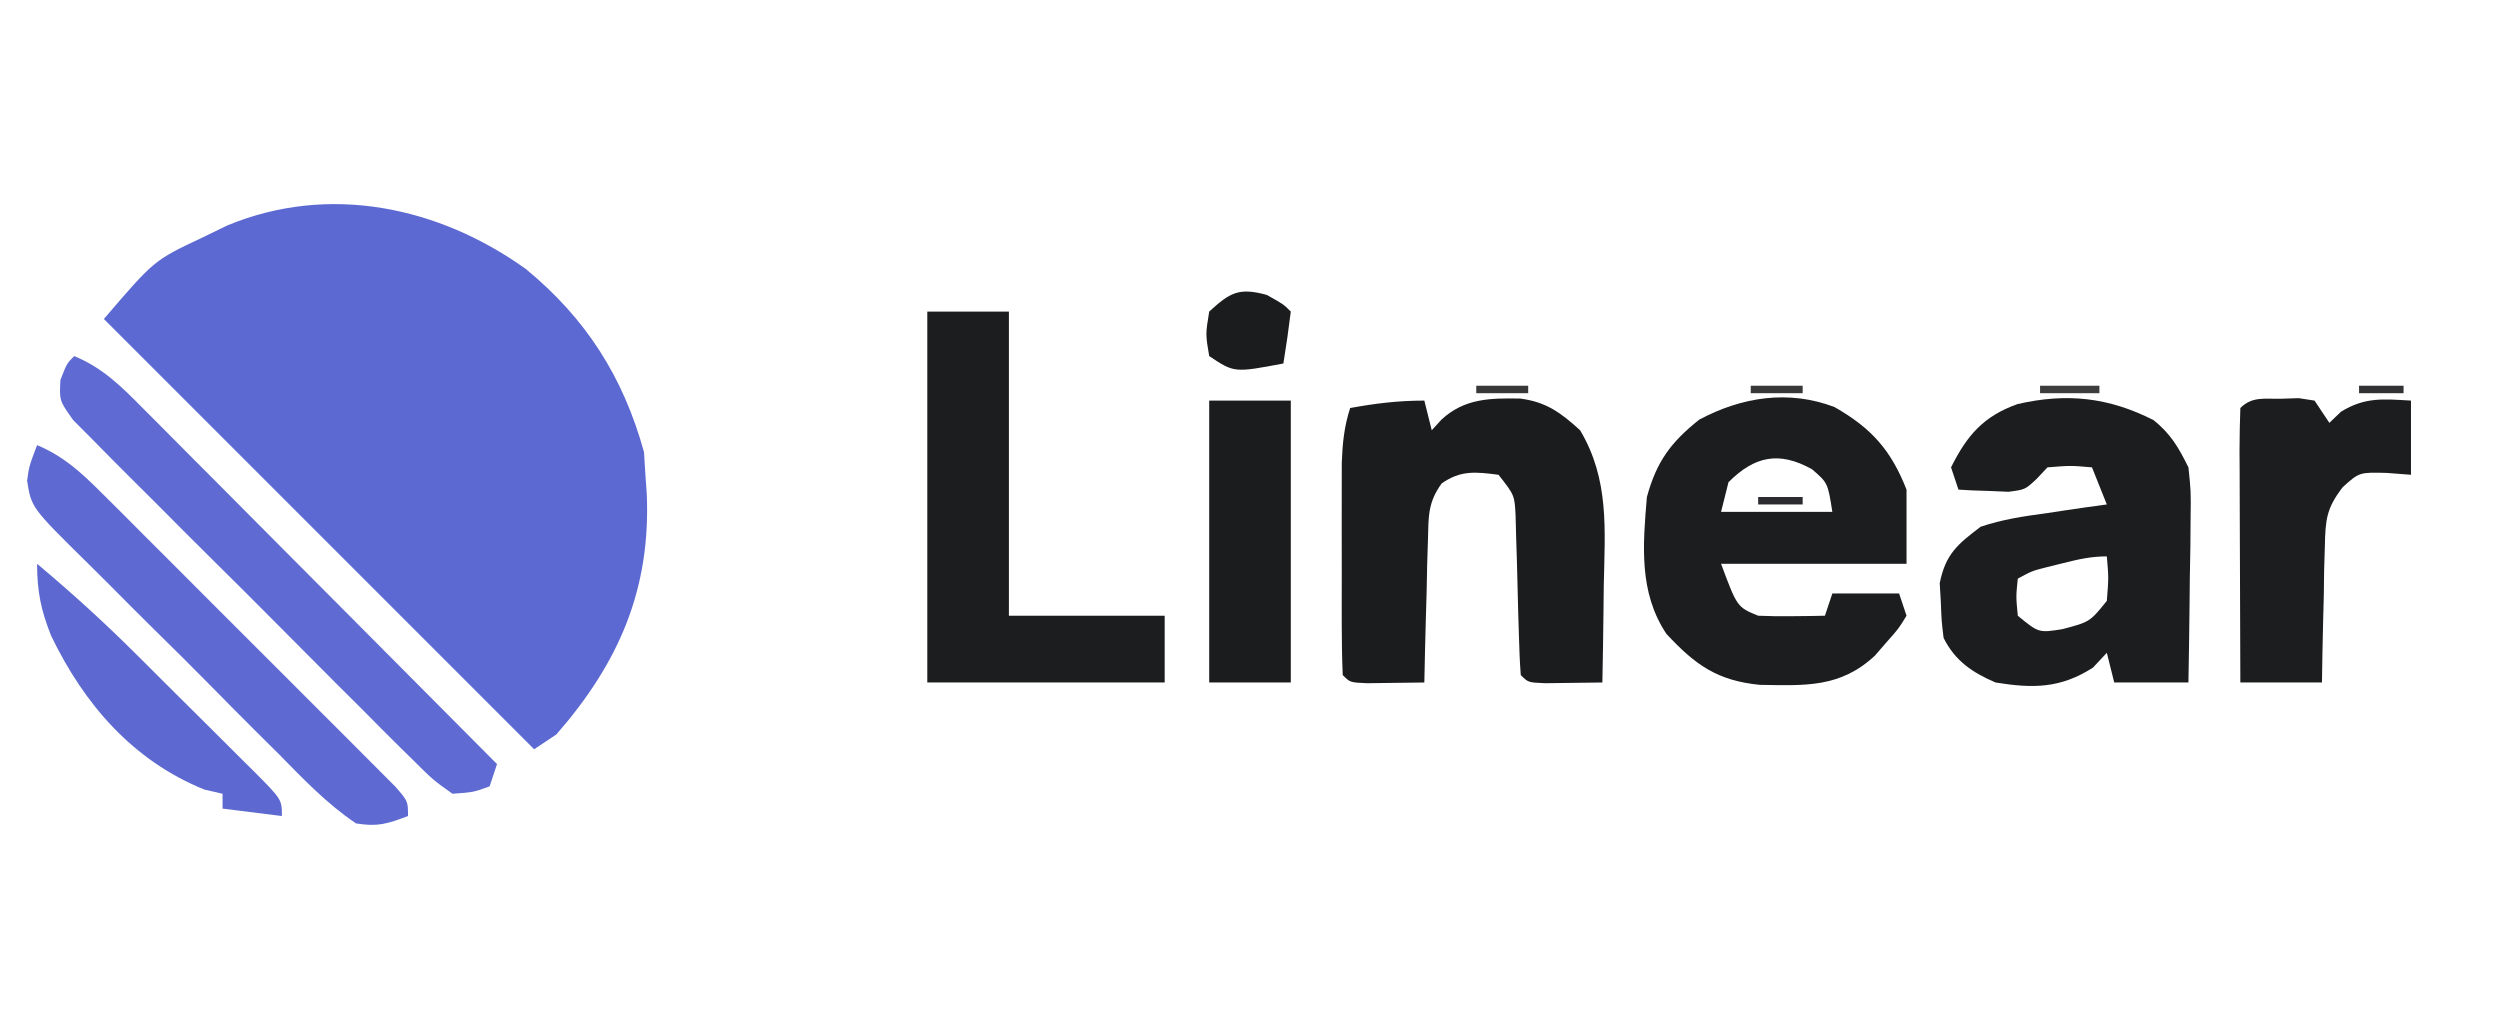
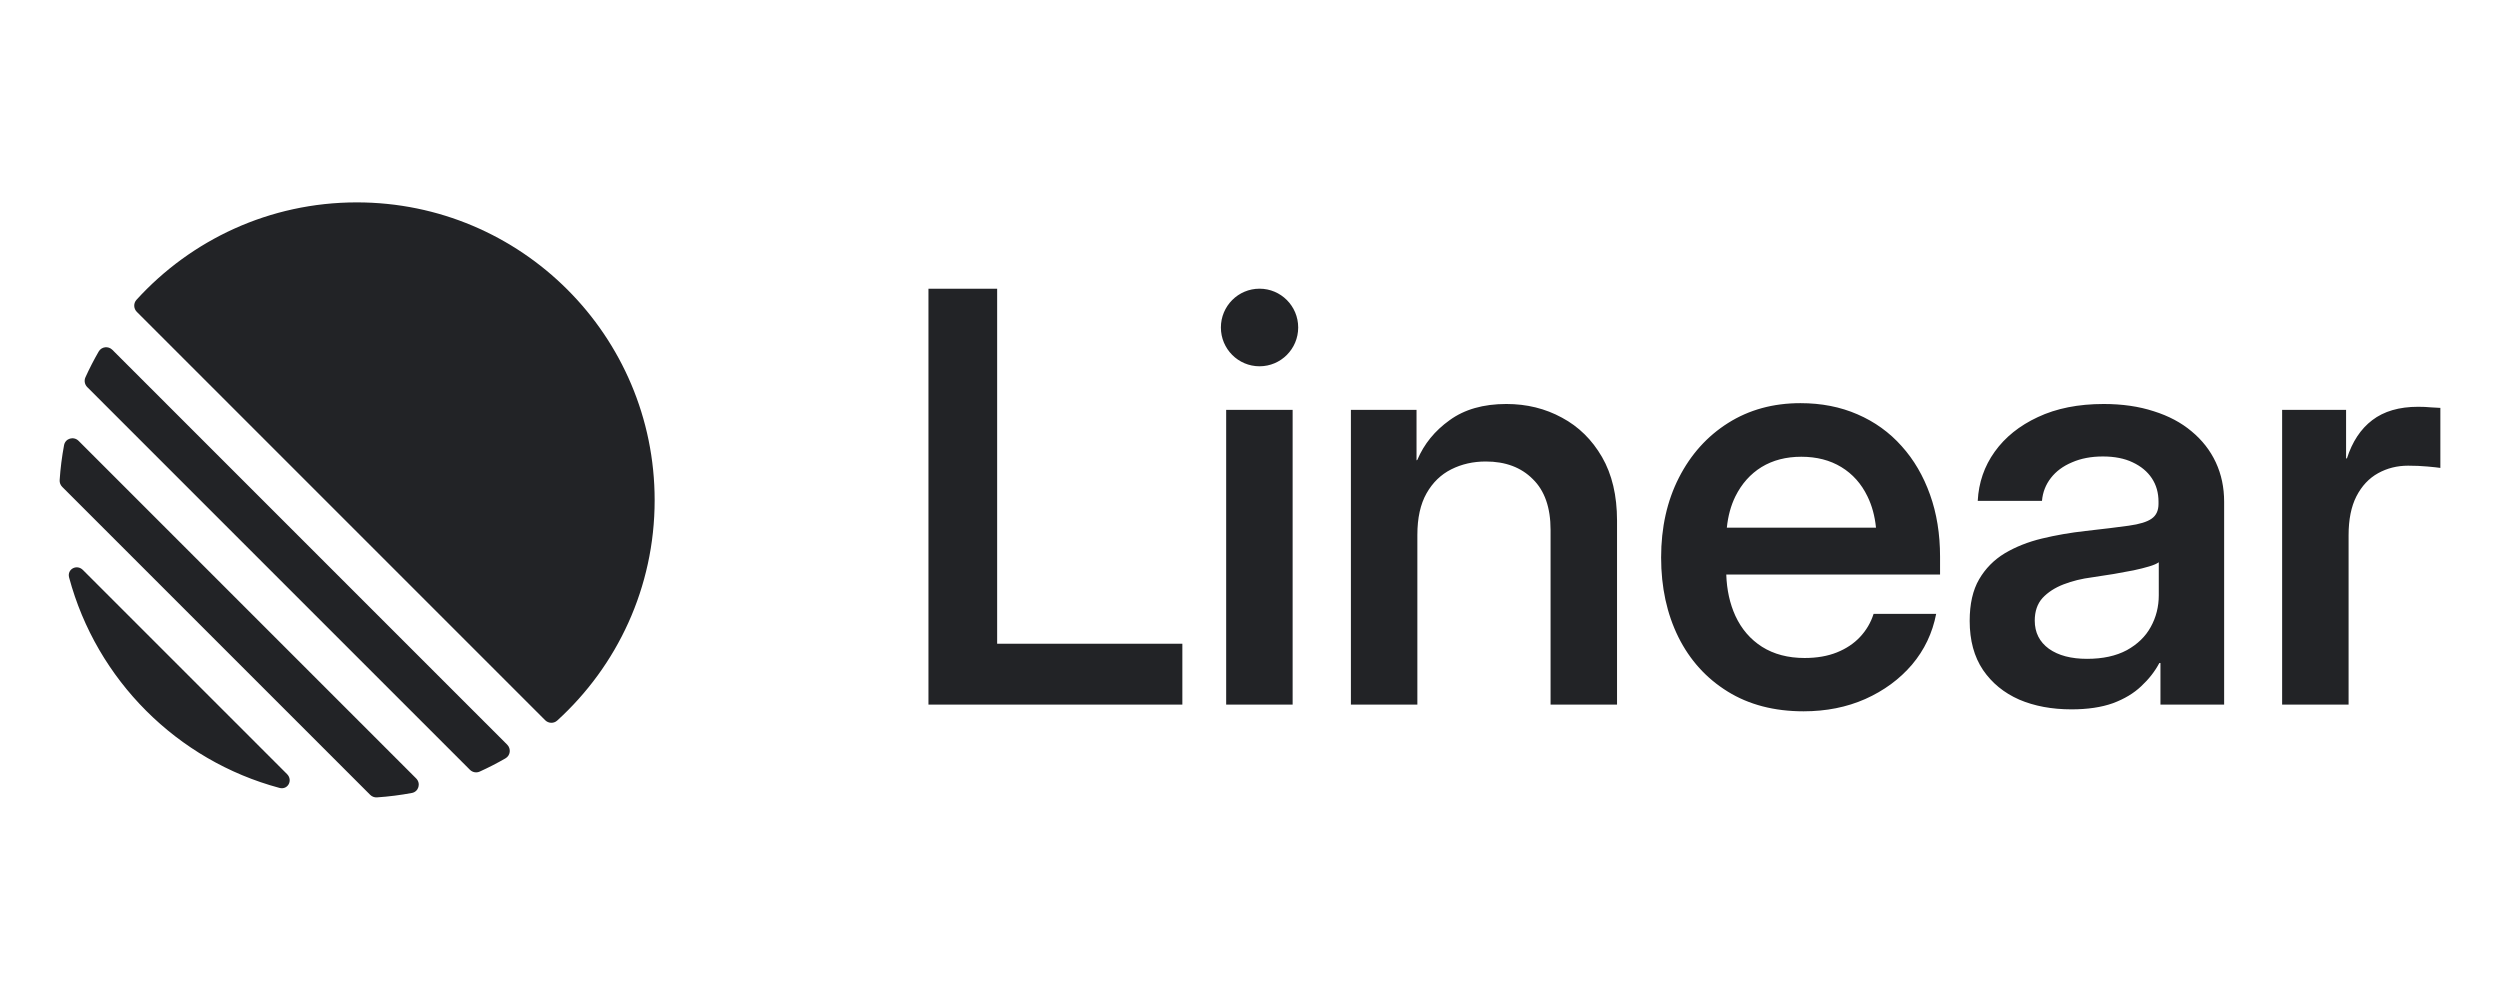
- <svg xmlns="http://www.w3.org/2000/svg" version="1.1" width="337" height="137">
-   <path d="M0 0 C8.123 6.677 13.139 14.555 15.941 24.688 C16.003 25.698 16.065 26.709 16.129 27.75 C16.222 29.04 16.222 29.04 16.316 30.355 C16.849 43.223 12.551 53.1 4.129 62.75 C3.139 63.41 2.149 64.07 1.129 64.75 C-18.011 45.61 -37.151 26.47 -56.871 6.75 C-50.094 -1.157 -50.094 -1.157 -43.809 -4.125 C-42.621 -4.7 -41.434 -5.275 -40.211 -5.867 C-26.532 -11.531 -11.754 -8.411 0 0 Z " fill="#5D69D2" transform="translate(70.87109,36.25)" />
-   <path d="M0 0 C2.326 1.875 3.359 3.682 4.691 6.363 C5.032 9.593 5.032 9.593 4.984 13.195 C4.97 15.134 4.97 15.134 4.955 17.111 C4.93 18.466 4.905 19.821 4.879 21.176 C4.864 22.55 4.85 23.924 4.838 25.299 C4.803 28.654 4.753 32.008 4.691 35.363 C1.391 35.363 -1.909 35.363 -5.309 35.363 C-5.639 34.043 -5.969 32.723 -6.309 31.363 C-6.927 32.023 -7.546 32.683 -8.184 33.363 C-12.554 36.161 -16.245 36.188 -21.309 35.363 C-24.416 34.028 -26.758 32.465 -28.309 29.363 C-28.582 27.156 -28.582 27.156 -28.684 24.551 C-28.733 23.699 -28.782 22.847 -28.832 21.969 C-28.049 18.07 -26.457 16.744 -23.309 14.363 C-20.41 13.39 -17.521 12.949 -14.496 12.551 C-13.708 12.43 -12.92 12.31 -12.107 12.186 C-10.177 11.893 -8.243 11.626 -6.309 11.363 C-6.969 9.713 -7.629 8.063 -8.309 6.363 C-11.183 6.113 -11.183 6.113 -14.309 6.363 C-14.773 6.858 -15.237 7.353 -15.715 7.863 C-17.309 9.363 -17.309 9.363 -19.57 9.656 C-20.371 9.621 -21.171 9.587 -21.996 9.551 C-23.208 9.51 -23.208 9.51 -24.445 9.469 C-25.06 9.434 -25.675 9.399 -26.309 9.363 C-26.639 8.373 -26.969 7.383 -27.309 6.363 C-25.16 2.067 -22.967 -0.516 -18.359 -2.164 C-11.7 -3.699 -6.069 -3.079 0 0 Z M-12.309 19.301 C-13.36 19.562 -13.36 19.562 -14.434 19.828 C-16.376 20.32 -16.376 20.32 -18.309 21.363 C-18.559 23.779 -18.559 23.779 -18.309 26.363 C-15.492 28.679 -15.492 28.679 -12.309 28.176 C-8.602 27.199 -8.602 27.199 -6.309 24.363 C-6.058 21.238 -6.058 21.238 -6.309 18.363 C-8.473 18.363 -10.211 18.773 -12.309 19.301 Z " fill="#1C1D1E" transform="translate(290.3086,56.63672)" />
-   <path d="M0 0 C0.33 1.32 0.66 2.64 1 4 C1.433 3.526 1.866 3.051 2.312 2.562 C5.4 -0.296 8.861 -0.348 12.938 -0.273 C16.471 0.195 18.396 1.638 21 4 C24.956 10.643 24.342 17.391 24.188 24.938 C24.167 26.822 24.167 26.822 24.146 28.744 C24.111 31.83 24.062 34.915 24 38 C22.354 38.027 20.708 38.046 19.062 38.062 C18.146 38.074 17.229 38.086 16.285 38.098 C14 38 14 38 13 37 C12.867 35.256 12.797 33.507 12.754 31.758 C12.721 30.692 12.688 29.626 12.654 28.527 C12.593 26.267 12.536 24.007 12.482 21.746 C12.448 20.677 12.414 19.609 12.379 18.508 C12.354 17.524 12.329 16.541 12.303 15.528 C12.164 12.756 12.164 12.756 10 10 C6.95 9.611 4.921 9.354 2.341 11.163 C0.473 13.722 0.568 15.613 0.488 18.762 C0.453 19.88 0.417 20.998 0.381 22.15 C0.347 23.901 0.347 23.901 0.312 25.688 C0.278 26.866 0.244 28.045 0.209 29.26 C0.126 32.173 0.057 35.086 0 38 C-1.646 38.027 -3.292 38.046 -4.938 38.062 C-5.854 38.074 -6.771 38.086 -7.715 38.098 C-10 38 -10 38 -11 37 C-11.1 34.683 -11.131 32.362 -11.133 30.043 C-11.134 29.344 -11.135 28.644 -11.136 27.924 C-11.136 26.44 -11.135 24.956 -11.13 23.472 C-11.125 21.207 -11.13 18.943 -11.137 16.678 C-11.136 15.237 -11.135 13.796 -11.133 12.355 C-11.132 11.042 -11.131 9.729 -11.129 8.376 C-11.026 5.689 -10.811 3.539 -10 1 C-6.565 0.375 -3.509 0 0 0 Z " fill="#1B1C1E" transform="translate(192,54)" />
-   <path d="M0 0 C4.987 2.854 7.605 5.787 9.707 11.129 C9.707 14.429 9.707 17.729 9.707 21.129 C1.457 21.129 -6.793 21.129 -15.293 21.129 C-13.126 26.962 -13.126 26.962 -10.293 28.129 C-8.753 28.198 -7.21 28.213 -5.668 28.191 C-4.851 28.182 -4.033 28.173 -3.191 28.164 C-2.565 28.152 -1.938 28.141 -1.293 28.129 C-0.963 27.139 -0.633 26.149 -0.293 25.129 C2.677 25.129 5.647 25.129 8.707 25.129 C9.202 26.614 9.202 26.614 9.707 28.129 C8.633 29.883 8.633 29.883 7.02 31.691 C6.5 32.291 5.981 32.89 5.445 33.508 C0.781 37.858 -3.954 37.548 -10.09 37.445 C-15.781 36.883 -18.767 34.775 -22.668 30.566 C-26.391 24.982 -25.836 18.603 -25.293 12.129 C-23.984 7.357 -22.098 4.769 -18.23 1.691 C-12.489 -1.363 -6.212 -2.36 0 0 Z M-14.293 10.129 C-14.623 11.449 -14.953 12.769 -15.293 14.129 C-10.343 14.129 -5.393 14.129 -0.293 14.129 C-0.907 10.215 -0.907 10.215 -3.043 8.379 C-7.465 5.922 -10.757 6.593 -14.293 10.129 Z " fill="#1C1D1E" transform="translate(247.293,54.87109)" />
-   <path d="M0 0 C3.63 0 7.26 0 11 0 C11 13.53 11 27.06 11 41 C17.93 41 24.86 41 32 41 C32 43.97 32 46.94 32 50 C21.44 50 10.88 50 0 50 C0 33.5 0 17 0 0 Z " fill="#1C1D1E" transform="translate(125,42)" />
-   <path d="M0 0 C0.803 -0.026 1.606 -0.052 2.434 -0.078 C3.487 0.084 3.487 0.084 4.562 0.25 C5.223 1.24 5.883 2.23 6.562 3.25 C7.078 2.755 7.594 2.26 8.125 1.75 C11.369 -0.246 13.825 0.034 17.562 0.25 C17.562 3.55 17.562 6.85 17.562 10.25 C16.49 10.168 15.418 10.085 14.312 10 C10.604 9.902 10.604 9.902 8.366 11.913 C6.158 14.774 6.029 16.309 5.953 19.891 C5.921 20.961 5.889 22.03 5.855 23.133 C5.834 24.8 5.834 24.8 5.812 26.5 C5.783 27.627 5.753 28.753 5.723 29.914 C5.652 32.692 5.605 35.471 5.562 38.25 C1.933 38.25 -1.698 38.25 -5.438 38.25 C-5.462 32.999 -5.48 27.748 -5.492 22.497 C-5.497 20.709 -5.504 18.921 -5.513 17.134 C-5.525 14.569 -5.531 12.005 -5.535 9.441 C-5.54 8.637 -5.545 7.833 -5.551 7.005 C-5.551 5.086 -5.5 3.168 -5.438 1.25 C-3.849 -0.339 -2.191 0.042 0 0 Z " fill="#1C1D1E" transform="translate(307.4375,53.75)" />
-   <path d="M0 0 C3.853 1.575 6.447 4.177 9.319 7.092 C9.837 7.61 10.354 8.127 10.888 8.66 C12.591 10.365 14.288 12.077 15.984 13.789 C17.166 14.975 18.349 16.16 19.532 17.345 C22.64 20.461 25.742 23.583 28.843 26.706 C32.01 29.894 35.183 33.075 38.355 36.258 C44.576 42.5 50.79 48.748 57 55 C56.67 55.99 56.34 56.98 56 58 C53.841 58.792 53.841 58.792 51 59 C48.38 57.142 48.38 57.142 45.551 54.328 C45.032 53.819 44.513 53.31 43.978 52.786 C42.264 51.099 40.573 49.39 38.883 47.68 C37.7 46.501 36.517 45.323 35.332 44.147 C32.853 41.676 30.385 39.195 27.924 36.706 C24.766 33.514 21.582 30.35 18.39 27.193 C15.941 24.766 13.506 22.325 11.076 19.879 C9.907 18.706 8.734 17.538 7.557 16.375 C5.914 14.747 4.291 13.101 2.672 11.449 C1.744 10.515 0.815 9.582 -0.142 8.62 C-2 6 -2 6 -1.855 3.222 C-1 1 -1 1 0 0 Z " fill="#5F6BD2" transform="translate(10,48)" />
-   <path d="M0 0 C3.604 1.528 5.918 3.665 8.677 6.418 C9.597 7.332 10.518 8.247 11.467 9.189 C12.462 10.188 13.458 11.188 14.453 12.188 C15.478 13.211 16.504 14.235 17.53 15.259 C19.675 17.401 21.816 19.546 23.955 21.694 C26.701 24.452 29.456 27.2 32.214 29.946 C34.332 32.057 36.444 34.171 38.555 36.288 C39.57 37.304 40.586 38.318 41.603 39.331 C43.021 40.743 44.431 42.162 45.841 43.582 C46.646 44.389 47.451 45.195 48.281 46.027 C50 48 50 48 50 50 C47.168 51.072 45.934 51.462 43 51 C39.11 48.39 35.925 45.051 32.656 41.719 C31.679 40.746 30.7 39.775 29.72 38.805 C27.673 36.77 25.641 34.721 23.618 32.661 C21.028 30.025 18.403 27.427 15.766 24.837 C13.739 22.839 11.731 20.822 9.729 18.799 C8.768 17.833 7.801 16.873 6.829 15.919 C-0.775 8.429 -0.775 8.429 -1.346 4.802 C-1.08 2.854 -1.08 2.854 0 0 Z " fill="#5E6AD2" transform="translate(5,60)" />
-   <path d="M0 0 C3.63 0 7.26 0 11 0 C11 12.54 11 25.08 11 38 C7.37 38 3.74 38 0 38 C0 25.46 0 12.92 0 0 Z " fill="#1B1C1D" transform="translate(163,54)" />
-   <path d="M0 0 C4.648 3.891 9.081 7.922 13.371 12.203 C13.938 12.767 14.505 13.331 15.09 13.912 C16.273 15.09 17.456 16.27 18.636 17.451 C20.452 19.265 22.276 21.07 24.1 22.875 C25.253 24.026 26.406 25.177 27.559 26.328 C28.105 26.868 28.652 27.407 29.215 27.963 C33 31.771 33 31.771 33 34 C30.36 33.67 27.72 33.34 25 33 C25 32.34 25 31.68 25 31 C24.196 30.814 23.391 30.629 22.562 30.438 C12.94 26.555 6.353 18.957 1.902 9.723 C0.526 6.286 0 3.732 0 0 Z " fill="#5D69D1" transform="translate(5,76)" />
-   <path d="M0 0 C2.25 1.25 2.25 1.25 3.25 2.25 C2.963 4.589 2.631 6.924 2.25 9.25 C-4.375 10.5 -4.375 10.5 -7.75 8.25 C-8.25 5.312 -8.25 5.312 -7.75 2.25 C-4.93 -0.328 -3.738 -1.019 0 0 Z " fill="#1B1C1D" transform="translate(170.75,39.75)" />
-   <path d="M0 0 C2.64 0 5.28 0 8 0 C8 0.33 8 0.66 8 1 C5.36 1 2.72 1 0 1 C0 0.67 0 0.34 0 0 Z " fill="#3D3D3E" transform="translate(275,52)" />
-   <path d="M0 0 C2.31 0 4.62 0 7 0 C7 0.33 7 0.66 7 1 C4.69 1 2.38 1 0 1 C0 0.67 0 0.34 0 0 Z " fill="#383838" transform="translate(236,52)" />
-   <path d="M0 0 C2.31 0 4.62 0 7 0 C7 0.33 7 0.66 7 1 C4.69 1 2.38 1 0 1 C0 0.67 0 0.34 0 0 Z " fill="#383838" transform="translate(199,52)" />
-   <path d="M0 0 C1.98 0 3.96 0 6 0 C6 0.33 6 0.66 6 1 C4.02 1 2.04 1 0 1 C0 0.67 0 0.34 0 0 Z " fill="#2C2B30" transform="translate(237,67)" />
-   <path d="M0 0 C1.98 0 3.96 0 6 0 C6 0.33 6 0.66 6 1 C4.02 1 2.04 1 0 1 C0 0.67 0 0.34 0 0 Z " fill="#323134" transform="translate(318,52)" />
-   <path d="M0 0 C1 4 1 4 1 4 Z " fill="#28262E" transform="translate(326,58)" />
-   <path d="M0 0 C3 1 3 1 3 1 Z " fill="#212026" transform="translate(198,64)" />
-   <path d="M0 0 C3 1 3 1 3 1 Z " fill="#222132" transform="translate(245,53)" />
-   <path d="M0 0 C2 1 2 1 2 1 Z " fill="#212024" transform="translate(271,68)" />
-   <path d="" fill="#6769B4" transform="translate(0,0)" />
-   <path d="" fill="#6769B4" transform="translate(0,0)" />
-   <path d="" fill="#534FD9" transform="translate(0,0)" />
-   <path d="" fill="#6769B4" transform="translate(0,0)" />
-   <path d="" fill="#534FD9" transform="translate(0,0)" />
-   <path d="" fill="#6769B4" transform="translate(0,0)" />
-   <path d="" fill="#6769B4" transform="translate(0,0)" />
-   <path d="" fill="#6769B4" transform="translate(0,0)" />
-   <path d="" fill="#6769B4" transform="translate(0,0)" />
-   <path d="" fill="#534FD9" transform="translate(0,0)" />
-   <path d="" fill="#534FD9" transform="translate(0,0)" />
-   <path d="" fill="#6769B4" transform="translate(0,0)" />
-   <path d="" fill="#534FD9" transform="translate(0,0)" />
-   <path d="" fill="#534FD9" transform="translate(0,0)" />
-   <path d="" fill="#6769B4" transform="translate(0,0)" />
-   <path d="" fill="#6769B4" transform="translate(0,0)" />
-   <path d="" fill="#6769B4" transform="translate(0,0)" />
-   <path d="" fill="#6769B4" transform="translate(0,0)" />
-   <path d="" fill="#22202A" transform="translate(0,0)" />
-   <path d="" fill="#534FD9" transform="translate(0,0)" />
-   <path d="" fill="#6F4967" transform="translate(0,0)" />
-   <path d="" fill="#534FD9" transform="translate(0,0)" />
-   <path d="" fill="#534FD9" transform="translate(0,0)" />
-   <path d="" fill="#534FD9" transform="translate(0,0)" />
+ <svg xmlns="http://www.w3.org/2000/svg" width="400" height="160" viewBox="-10 0 420 100" fill="#222326">
+   <path fill-rule="evenodd" clip-rule="evenodd" d="M12.927 16.371c-.528.581-.493 1.471.062 2.026l68.595 68.595c.555.555 1.446.59 2.026.062 10.058-9.152 16.371-22.348 16.371-37.018C99.981 22.402 77.579 0 49.944 0 35.274 0 22.079 6.313 12.927 16.371ZM4.353 29.389c-.253.559-.126 1.214.308 1.648L68.943 95.319c.434.434 1.089.562 1.648.308 1.485-.674 2.931-1.418 4.334-2.228.834-.481.962-1.619.281-2.3L8.881 24.774c-.681-.681-1.819-.553-2.3.281-.81 1.403-1.554 2.849-2.228 4.334ZM.454 47.796c-.301-.301-.461-.716-.433-1.141.133-1.989.382-3.946.74-5.865.215-1.151 1.621-1.55 2.448-.722L59.912 96.772c.828.828.428 2.233-.722 2.448-1.919.358-3.876.607-5.865.74-.425.028-.84-.132-1.141-.433L.454 47.796ZM3.933 61.759c-1.033-1.033-2.7-.143-2.322 1.268C6.221 80.22 19.76 93.76 36.953 98.369c1.411.378 2.301-1.289 1.268-2.322L3.933 61.759ZM201.602 27.535c3.587 0 6.494-2.918 6.494-6.518S205.189 14.5 201.602 14.5c-3.586 0-6.493 2.918-6.493 6.518s2.907 6.518 6.493 6.518Zm-55.621 56.84V14.504h11.54v59.648h31.115v10.223h-42.655Zm82.136-28.511v28.511h-11.166V34.855h11.026v8.488l.14-.094c1.121-2.657 2.928-4.877 5.42-6.659 2.491-1.813 5.668-2.72 9.531-2.72 3.426 0 6.54.766 9.344 2.298 2.803 1.501 5.045 3.704 6.727 6.612 1.682 2.907 2.523 6.471 2.523 10.692v30.903h-11.166V55.02c0-3.751-.997-6.596-2.99-8.534-1.962-1.97-4.594-2.954-7.896-2.954-2.118 0-4.049.438-5.793 1.313-1.744.875-3.13 2.22-4.158 4.033-1.028 1.813-1.542 4.142-1.542 6.987Zm101.105 27.667c2.554 1.094 5.482 1.641 8.783 1.641 2.71 0 5.03-.344 6.961-1.032 1.932-.719 3.52-1.673 4.766-2.861 1.277-1.188 2.289-2.485 3.037-3.892h.187v6.987h10.699V50.283c0-2.407-.468-4.611-1.402-6.612-.934-2.001-2.289-3.736-4.065-5.205-1.744-1.469-3.862-2.595-6.354-3.376-2.491-.813-5.295-1.219-8.409-1.219-4.267 0-7.958.735-11.073 2.204-3.084 1.438-5.497 3.376-7.242 5.815-1.744 2.438-2.694 5.189-2.85 8.253h10.793c.124-1.438.623-2.72 1.495-3.845.872-1.125 2.056-2.001 3.551-2.626 1.495-.656 3.223-.985 5.186-.985 1.962 0 3.628.328 4.999.985 1.401.656 2.476 1.548 3.223 2.673.748 1.125 1.122 2.438 1.122 3.939v.375c0 1.125-.39 1.954-1.168 2.485-.748.531-2.025.922-3.831 1.172-1.776.25-4.205.547-7.289.891-2.523.281-4.952.703-7.288 1.266-2.336.563-4.423 1.391-6.261 2.485-1.806 1.094-3.239 2.548-4.298 4.361-1.059 1.813-1.588 4.142-1.588 6.987 0 3.283.747 6.034 2.242 8.253 1.495 2.188 3.52 3.845 6.074 4.971Zm18.081-8.3c-1.807.969-4.034 1.454-6.681 1.454-2.679 0-4.813-.563-6.401-1.688-1.589-1.157-2.383-2.736-2.383-4.736 0-1.563.436-2.829 1.308-3.798.904-.969 2.087-1.735 3.551-2.298 1.464-.563 3.052-.954 4.765-1.172 1.246-.188 2.461-.375 3.645-.563 1.183-.219 2.289-.422 3.317-.61 1.028-.219 1.9-.438 2.616-.656.748-.219 1.293-.453 1.635-.703v5.533c0 1.938-.451 3.72-1.355 5.346-.872 1.594-2.211 2.892-4.017 3.892Zm26.094 9.144V34.855h10.745v8.159h.141c.903-2.814 2.32-4.955 4.251-6.424 1.962-1.5 4.532-2.251 7.709-2.251.779 0 1.48.031 2.102.094.655.031 1.2.062 1.636.094v10.082c-.405-.062-1.122-.141-2.149-.234-1.028-.094-2.118-.141-3.271-.141-1.838 0-3.519.422-5.046 1.266-1.526.844-2.741 2.142-3.644 3.892-.872 1.72-1.308 3.892-1.308 6.518v28.464h-11.166Zm-177.401 0V34.855h11.166v49.519h-11.166Zm84.238-2.204c3.582 2.22 7.834 3.329 12.755 3.329 3.8 0 7.257-.688 10.372-2.063 3.146-1.407 5.762-3.329 7.849-5.768 2.087-2.47 3.442-5.315 4.065-8.535h-10.512c-.468 1.469-1.231 2.767-2.29 3.892-1.027 1.094-2.32 1.954-3.877 2.579-1.558.625-3.364.938-5.42.938-2.772 0-5.155-.625-7.148-1.876-1.962-1.25-3.457-2.986-4.485-5.205-.933-2.043-1.443-4.356-1.529-6.94h35.915v-3.001c0-3.814-.561-7.284-1.682-10.41-1.121-3.158-2.71-5.877-4.766-8.159-2.055-2.313-4.531-4.095-7.428-5.346-2.866-1.25-6.058-1.876-9.578-1.876-4.578 0-8.627 1.11-12.147 3.329-3.52 2.22-6.276 5.283-8.27 9.191-1.993 3.908-2.99 8.378-2.99 13.411 0 5.002.966 9.457 2.897 13.364 1.931 3.877 4.688 6.925 8.269 9.144Zm23.501-32.778c-1.028-2.126-2.492-3.767-4.392-4.924-1.9-1.157-4.142-1.735-6.728-1.735-2.554 0-4.781.578-6.681 1.735-1.868 1.157-3.332 2.798-4.391 4.924-.756 1.54-1.234 3.29-1.434 5.252h25.059c-.2-1.962-.678-3.712-1.433-5.252Z" />
</svg>
